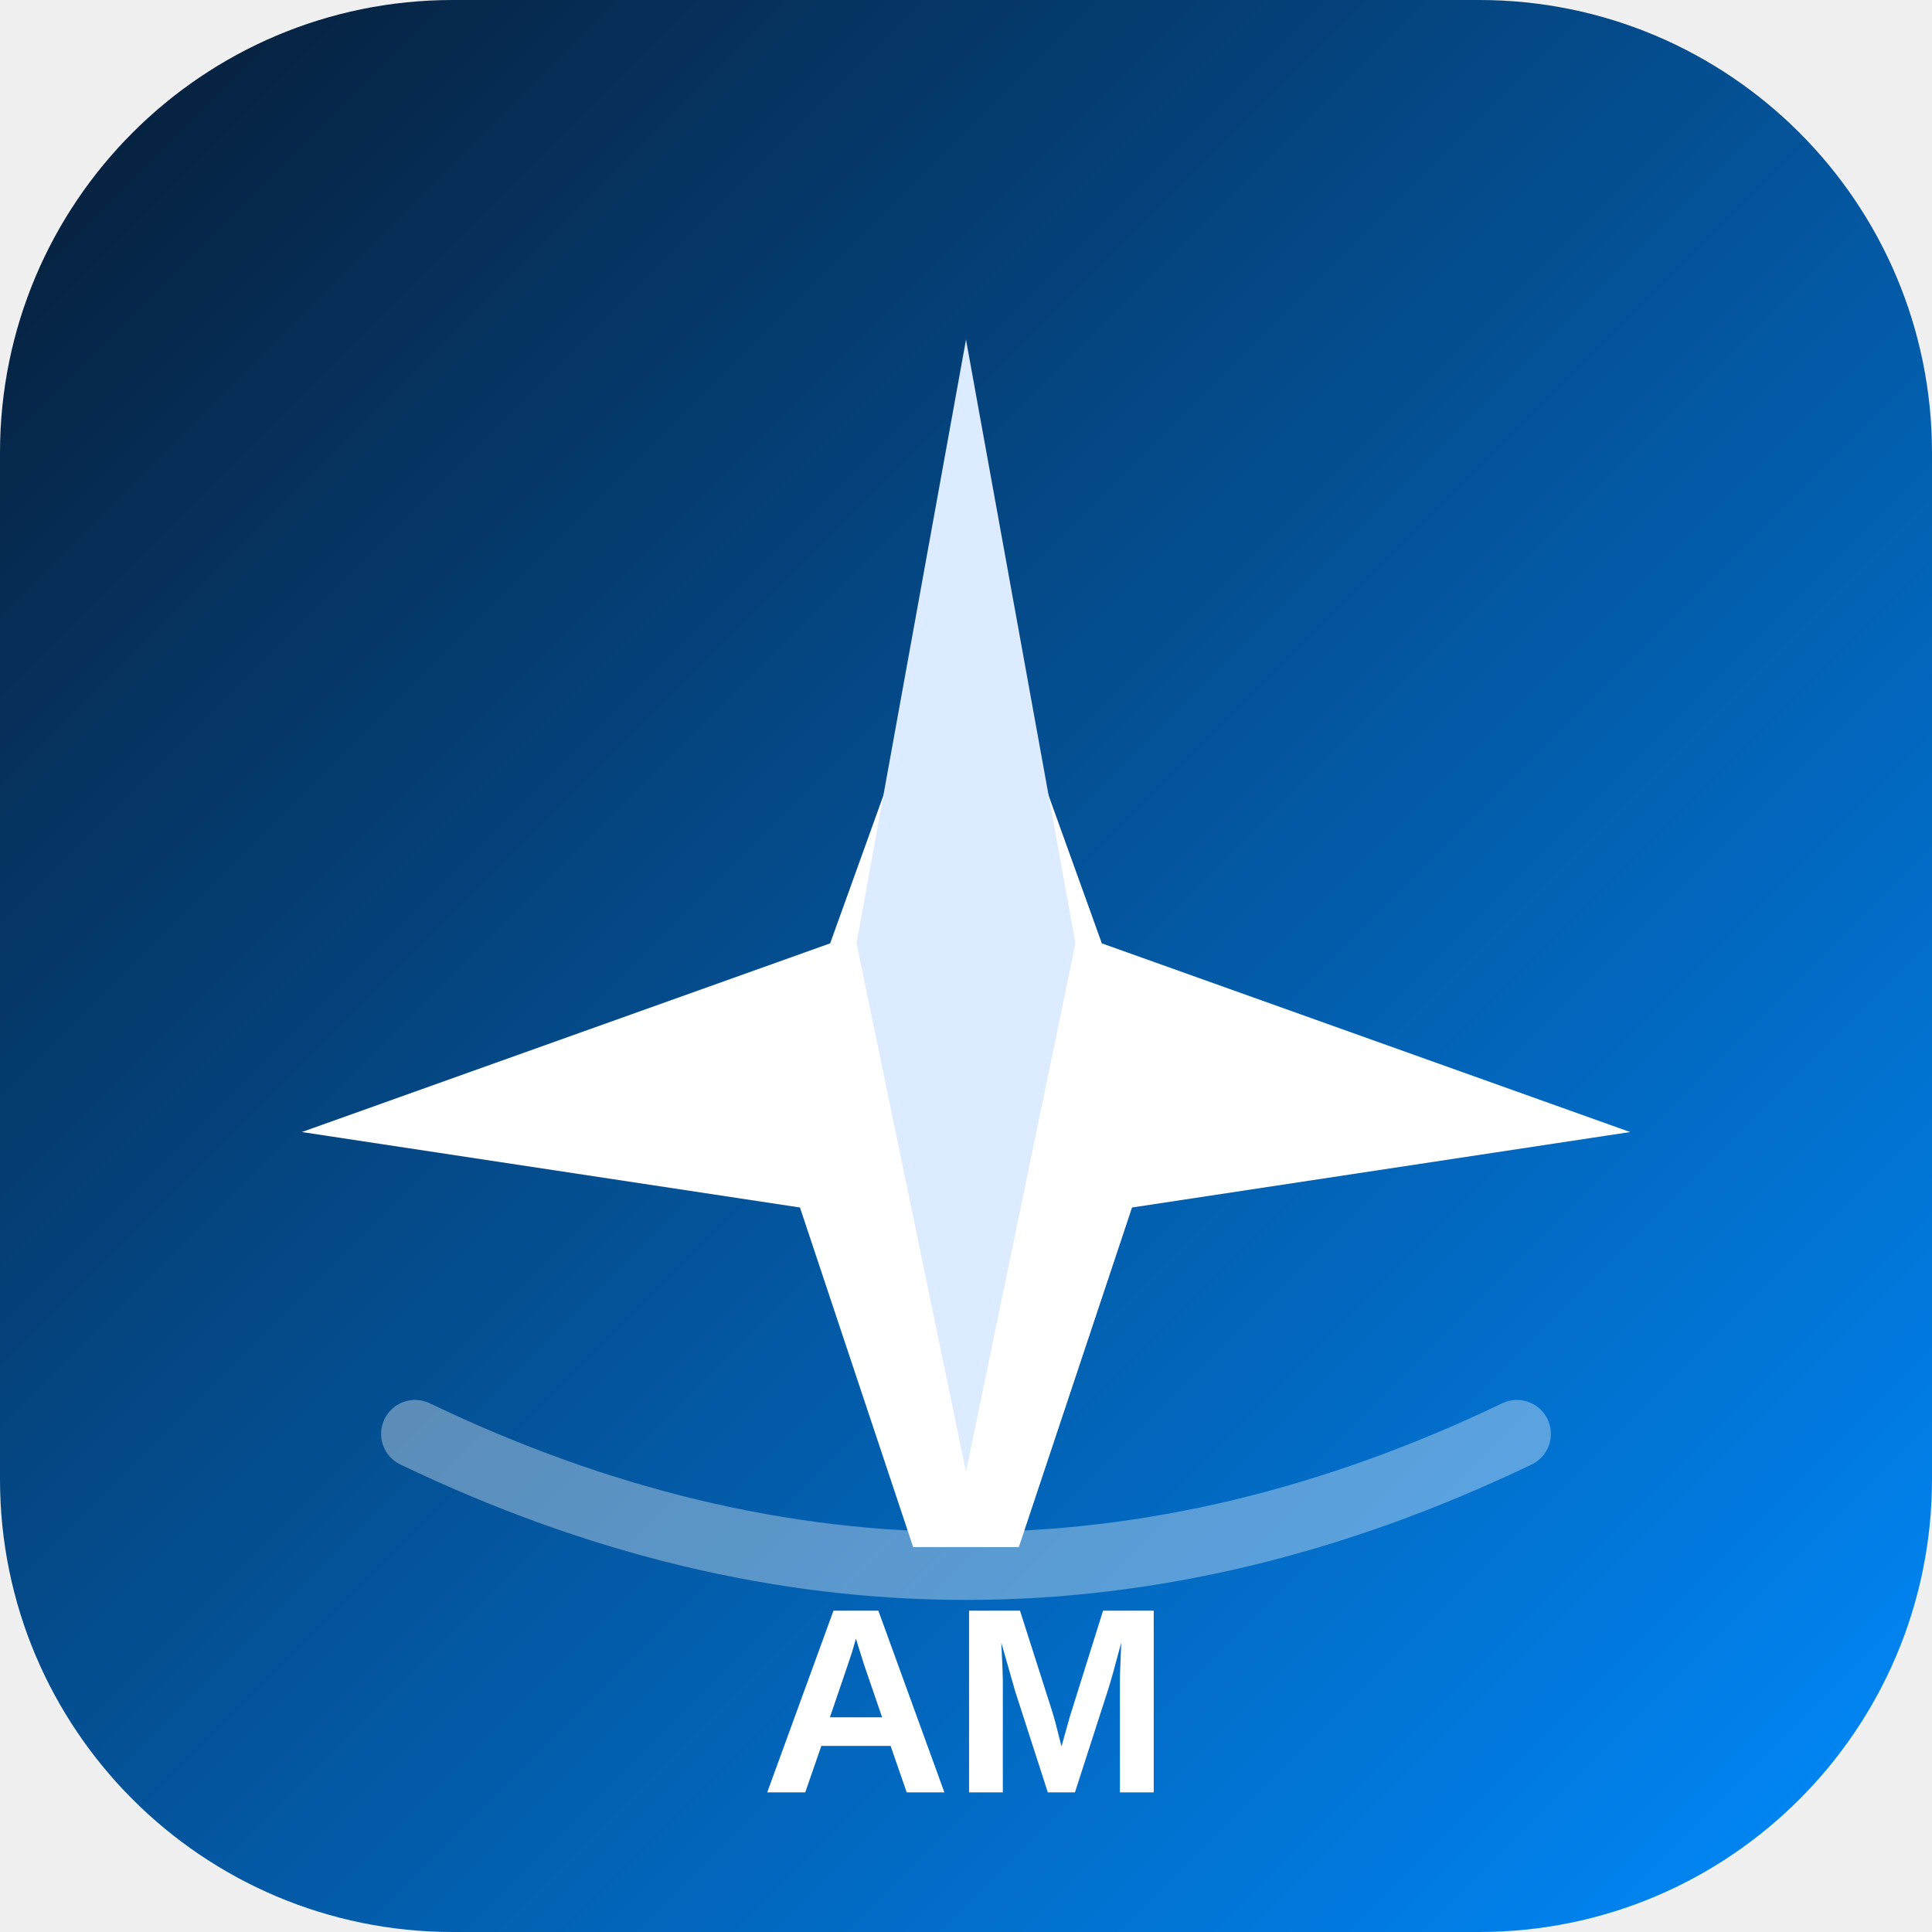
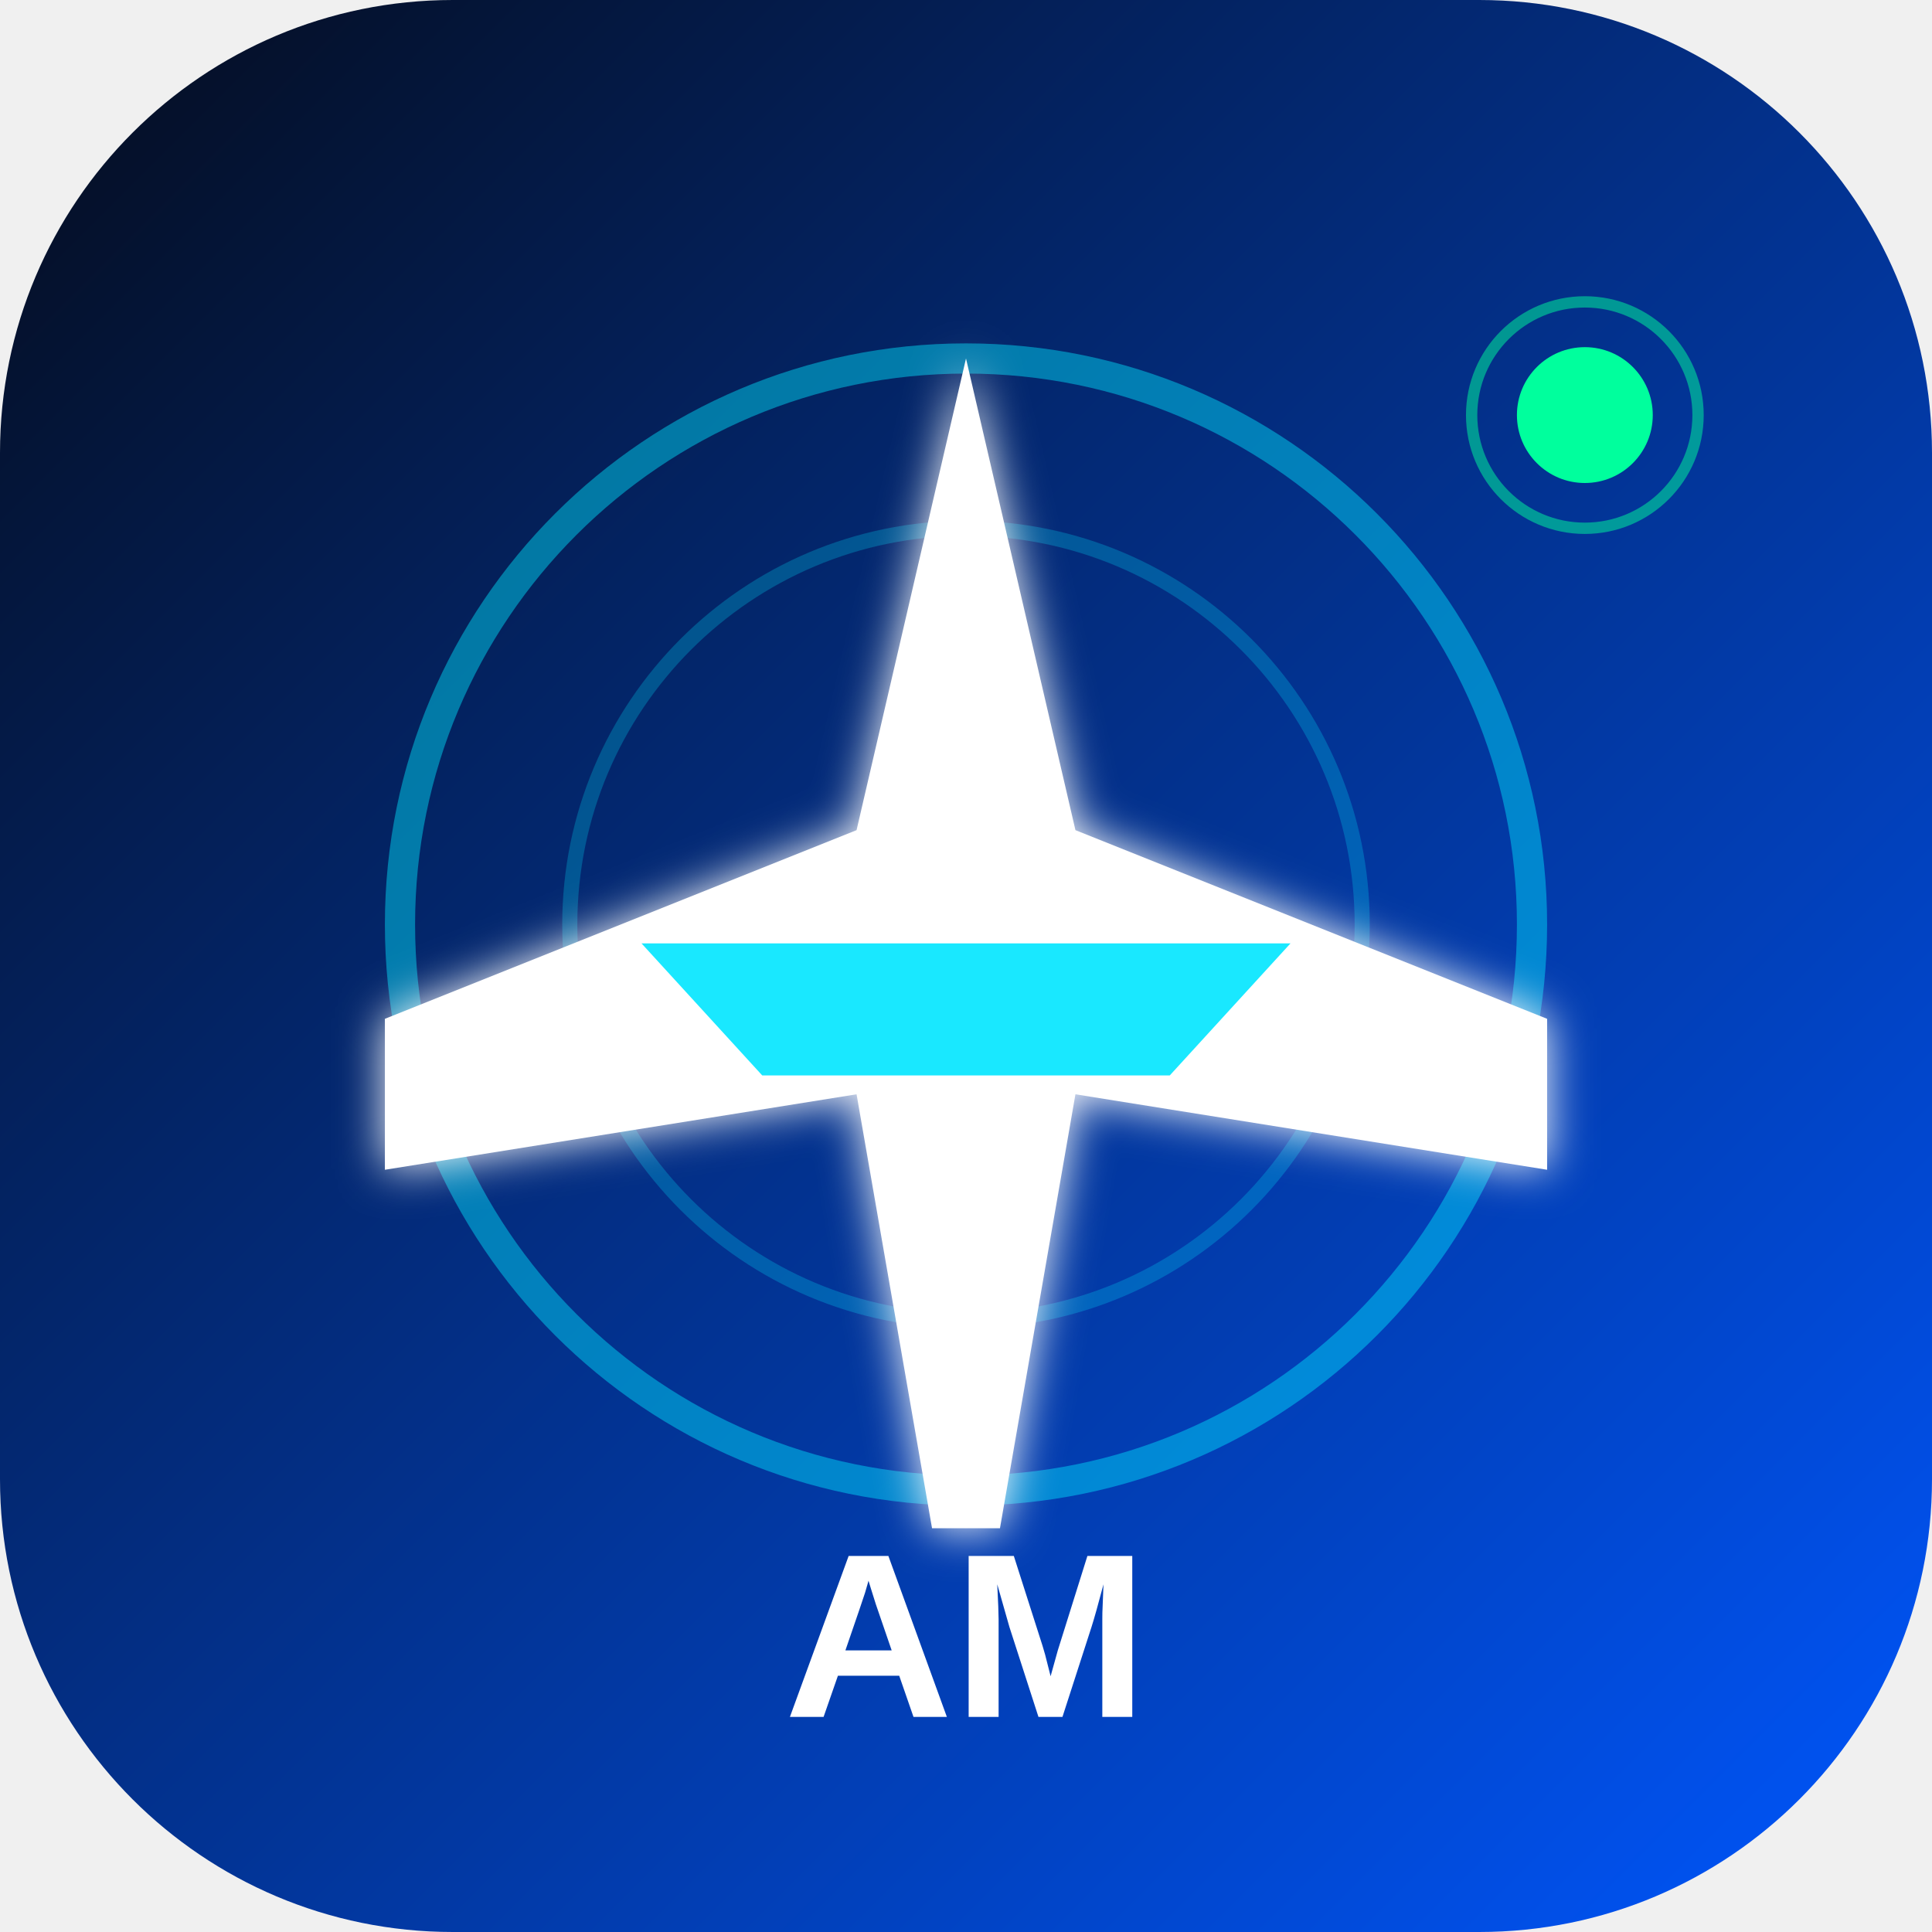
<svg xmlns="http://www.w3.org/2000/svg" viewBox="0 0 512 512">
  <defs>
-     <linearGradient id="g" x1="0" y1="0" x2="1" y2="1">
-       <stop offset="0%" stop-color="#071A33" />
-       <stop offset="100%" stop-color="#008CFF" />
+     <linearGradient id="bg" x1="0" y1="0" x2="1" y2="1">
+       <stop offset="0%" stop-color="#050B1A" />
+       <stop offset="100%" stop-color="#0057FF" />
    </linearGradient>
+     <filter id="glow">
+       <feGaussianBlur stdDeviation="6" result="blur" />
+       <feMerge>
+         <feMergeNode in="blur" />
+         <feMergeNode in="SourceGraphic" />
+       </feMerge>
+     </filter>
  </defs>
-   <rect width="512" height="512" rx="120" fill="url(#g)" />
-   <path d="M80 300 L220 250 L256 150 L292 250 L432 300 L300 320 L270 410 L242 410 L212 320 Z" fill="#ffffff" />
-   <path d="M256 90 L285 250 L256 390 L227 250 Z" fill="#DCEBFF" />
-   <path d="M110 380 Q256 450 402 380" stroke="#fff" stroke-width="18" fill="none" opacity="0.35" stroke-linecap="round" />
-   <text x="256" y="475" font-size="70" font-family="Arial" font-weight="900" fill="white" text-anchor="middle">
+   <rect width="512" height="512" rx="120" fill="url(#bg)" />
+   <circle cx="256" cy="245" r="150" stroke="#00E5FF" stroke-width="8" fill="none" opacity="0.45" />
+   <circle cx="256" cy="245" r="105" stroke="#00E5FF" stroke-width="4" fill="none" opacity="0.25" />
+   <path d=" M256 95 L285 220 L410 270 L410 310 L285 290 L265 405 L247 405 L227 290 L102 310 L102 270 L227 220 Z" fill="#FFFFFF" filter="url(#glow)" />
+   <path d=" M170 250 L342 250 L310 285 L202 285 Z" fill="#00E5FF" opacity="0.9" />
+   <text x="256" y="455" text-anchor="middle" font-family="Arial, sans-serif" font-size="62" font-weight="900" fill="#FFFFFF">
AM
</text>
+   <circle cx="420" cy="110" r="18" fill="#00FF9D" />
+   <circle cx="420" cy="110" r="30" stroke="#00FF9D" stroke-width="3" fill="none" opacity="0.5" />
</svg>
